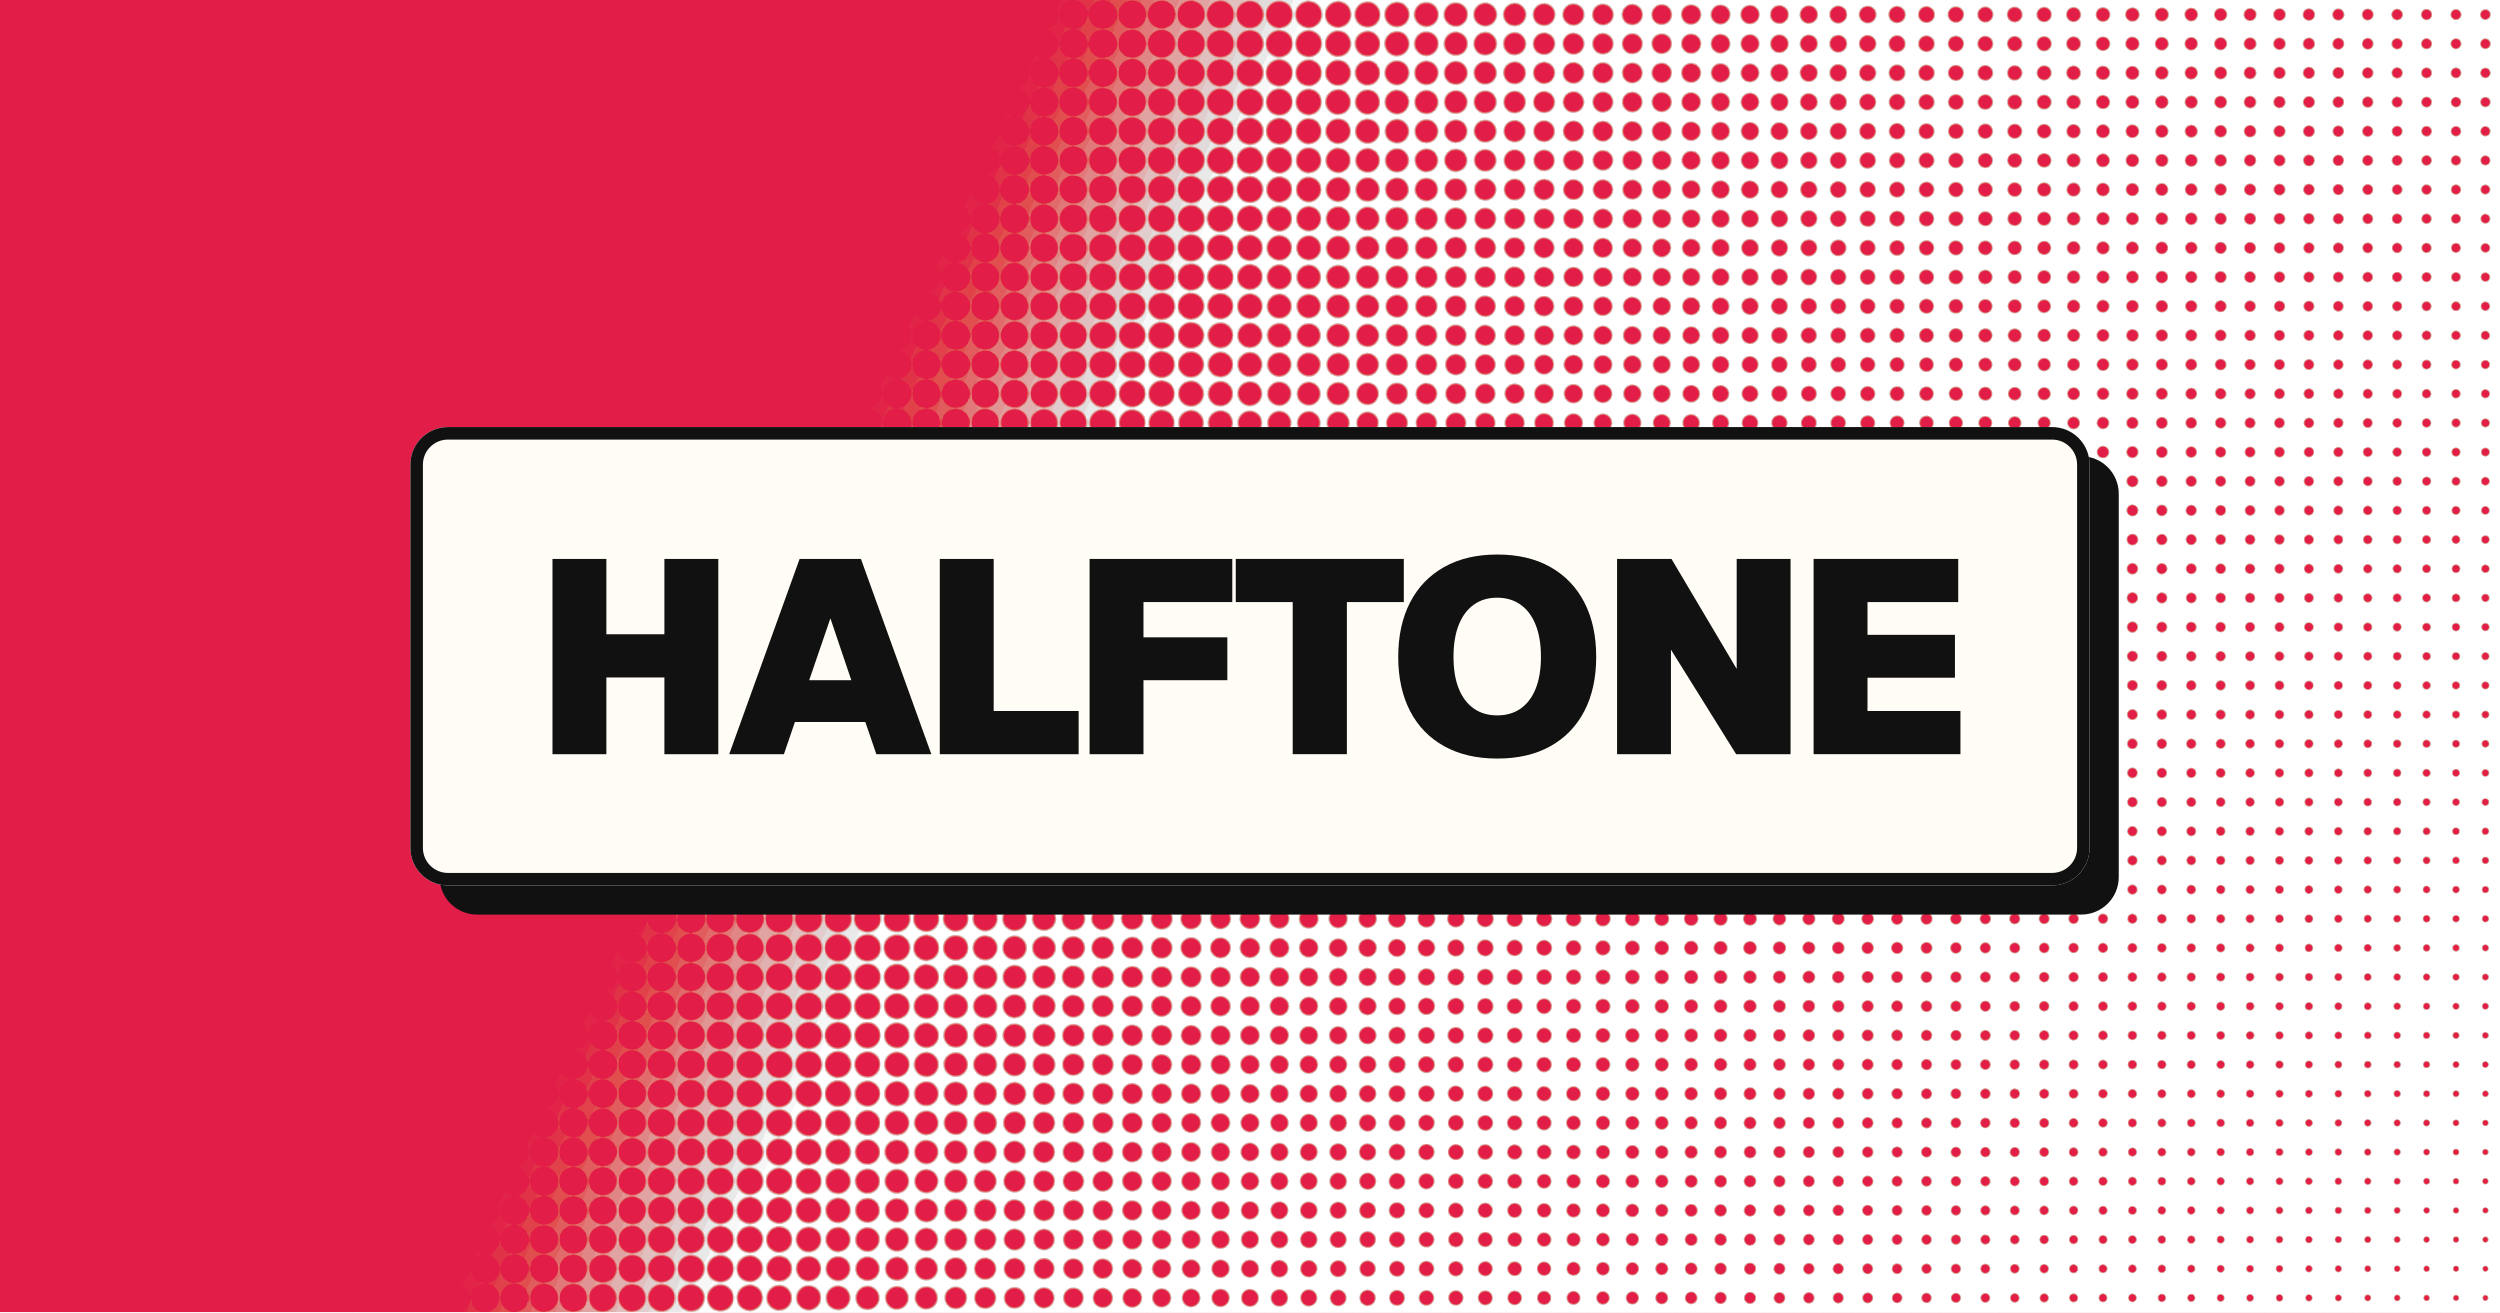
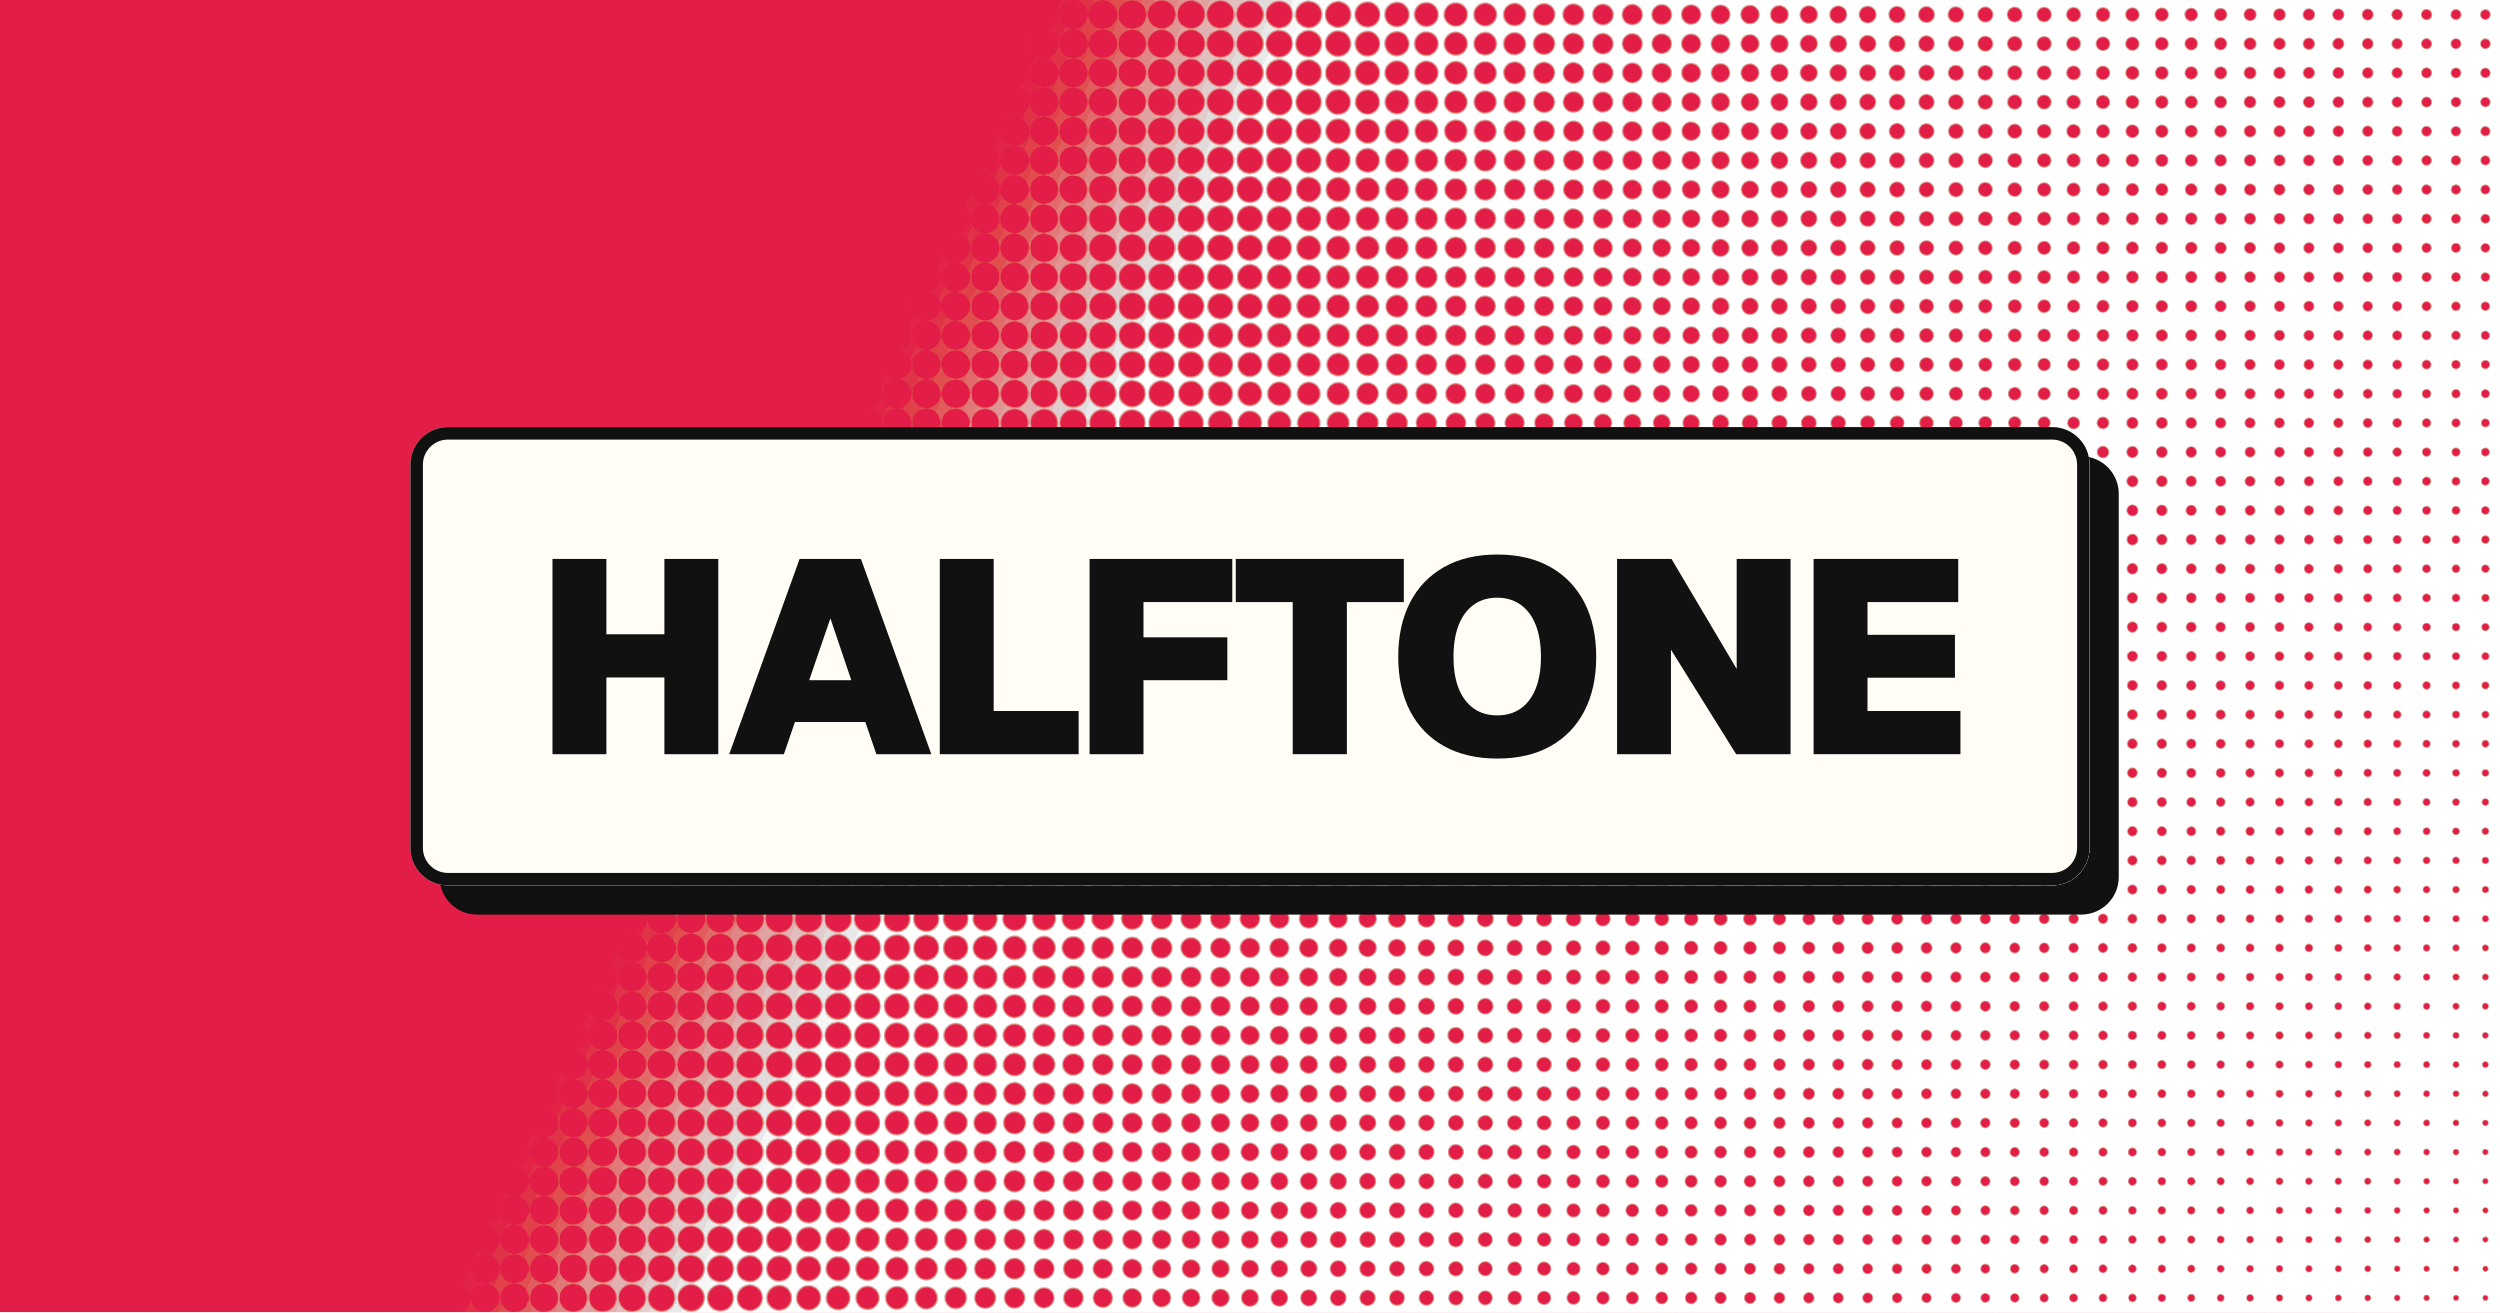
<svg xmlns="http://www.w3.org/2000/svg" width="1200" height="630" viewBox="0 0 1200 630">
  <g style="isolation:isolate">
    <rect x="0" y="0" width="1200" height="630" fill="#fff" />
    <filter id="ft0" x="-50%" y="-50%" width="200%" height="200%" color-interpolation-filters="sRGB">
      <feComponentTransfer in="SourceGraphic" result="f0">
        <feFuncR type="linear" slope="14" intercept="-6.5" />
        <feFuncG type="linear" slope="14" intercept="-6.5" />
        <feFuncB type="linear" slope="14" intercept="-6.5" />
      </feComponentTransfer>
    </filter>
    <g filter="url(#ft0)">
      <rect x="0" y="0" width="1200" height="630" fill="#000" fill-opacity="0" />
      <g style="isolation:isolate">
        <g style="mix-blend-mode:multiply">
          <linearGradient id="lg1" gradientUnits="userSpaceOnUse" x1="-13.488" y1="28.926" x2="1213.488" y2="601.074">
            <stop offset="0" stop-color="#333" />
            <stop offset=".016" stop-color="#363636" />
            <stop offset=".032" stop-color="#393939" />
            <stop offset=".048" stop-color="#3d3d3d" />
            <stop offset=".063" stop-color="#404040" />
            <stop offset=".079" stop-color="#434343" />
            <stop offset=".095" stop-color="#464646" />
            <stop offset=".111" stop-color="#4a4a4a" />
            <stop offset=".127" stop-color="#4d4d4d" />
            <stop offset=".143" stop-color="#505050" />
            <stop offset=".159" stop-color="#535353" />
            <stop offset=".175" stop-color="#575757" />
            <stop offset=".19" stop-color="#5a5a5a" />
            <stop offset=".206" stop-color="#5d5d5d" />
            <stop offset=".222" stop-color="#606060" />
            <stop offset=".238" stop-color="#646464" />
            <stop offset=".254" stop-color="#676767" />
            <stop offset=".27" stop-color="#6a6a6a" />
            <stop offset=".286" stop-color="#6d6d6d" />
            <stop offset=".302" stop-color="#717171" />
            <stop offset=".317" stop-color="#747474" />
            <stop offset=".333" stop-color="#777" />
            <stop offset=".349" stop-color="#7a7a7a" />
            <stop offset=".365" stop-color="#7d7d7d" />
            <stop offset=".381" stop-color="#818181" />
            <stop offset=".397" stop-color="#848484" />
            <stop offset=".413" stop-color="#878787" />
            <stop offset=".429" stop-color="#8a8a8a" />
            <stop offset=".444" stop-color="#8e8e8e" />
            <stop offset=".46" stop-color="#919191" />
            <stop offset=".476" stop-color="#949494" />
            <stop offset=".492" stop-color="#979797" />
            <stop offset=".508" stop-color="#9b9b9b" />
            <stop offset=".524" stop-color="#9e9e9e" />
            <stop offset=".54" stop-color="#a1a1a1" />
            <stop offset=".556" stop-color="#a4a4a4" />
            <stop offset=".571" stop-color="#a8a8a8" />
            <stop offset=".587" stop-color="#ababab" />
            <stop offset=".603" stop-color="#aeaeae" />
            <stop offset=".619" stop-color="#b1b1b1" />
            <stop offset=".635" stop-color="#b5b5b5" />
            <stop offset=".651" stop-color="#b8b8b8" />
            <stop offset=".667" stop-color="#bbb" />
            <stop offset=".683" stop-color="#bebebe" />
            <stop offset=".698" stop-color="#c1c1c1" />
            <stop offset=".714" stop-color="#c5c5c5" />
            <stop offset=".73" stop-color="#c8c8c8" />
            <stop offset=".746" stop-color="#cbcbcb" />
            <stop offset=".762" stop-color="#cecece" />
            <stop offset=".778" stop-color="#d2d2d2" />
            <stop offset=".794" stop-color="#d5d5d5" />
            <stop offset=".81" stop-color="#d8d8d8" />
            <stop offset=".825" stop-color="#dbdbdb" />
            <stop offset=".841" stop-color="#dfdfdf" />
            <stop offset=".857" stop-color="#e2e2e2" />
            <stop offset=".873" stop-color="#e5e5e5" />
            <stop offset=".889" stop-color="#e8e8e8" />
            <stop offset=".905" stop-color="#ececec" />
            <stop offset=".921" stop-color="#efefef" />
            <stop offset=".937" stop-color="#f2f2f2" />
            <stop offset=".952" stop-color="#f5f5f5" />
            <stop offset=".968" stop-color="#f9f9f9" />
            <stop offset=".984" stop-color="#fcfcfc" />
            <stop offset="1" stop-color="#fff" />
          </linearGradient>
          <rect x="0" y="0" width="1200" height="630" fill="url(#lg1)" />
        </g>
        <g style="mix-blend-mode:multiply">
          <pattern id="pat2" patternUnits="userSpaceOnUse" x="0" y="0" width="14.119" height="14">
            <radialGradient id="rg3" gradientUnits="userSpaceOnUse" cx="7" cy="7" r="7">
              <stop offset="0" stop-color="#666" />
              <stop offset=".016" stop-color="#686868" />
              <stop offset=".032" stop-color="#6b6b6b" />
              <stop offset=".048" stop-color="#6d6d6d" />
              <stop offset=".063" stop-color="#707070" />
              <stop offset=".079" stop-color="#727272" />
              <stop offset=".095" stop-color="#757575" />
              <stop offset=".111" stop-color="#777" />
              <stop offset=".127" stop-color="#797979" />
              <stop offset=".143" stop-color="#7c7c7c" />
              <stop offset=".159" stop-color="#7e7e7e" />
              <stop offset=".175" stop-color="#818181" />
              <stop offset=".19" stop-color="#838383" />
              <stop offset=".206" stop-color="#868686" />
              <stop offset=".222" stop-color="#888" />
              <stop offset=".238" stop-color="#8a8a8a" />
              <stop offset=".254" stop-color="#8d8d8d" />
              <stop offset=".27" stop-color="#8f8f8f" />
              <stop offset=".286" stop-color="#929292" />
              <stop offset=".302" stop-color="#949494" />
              <stop offset=".317" stop-color="#979797" />
              <stop offset=".333" stop-color="#999" />
              <stop offset=".349" stop-color="#9b9b9b" />
              <stop offset=".365" stop-color="#9e9e9e" />
              <stop offset=".381" stop-color="#a0a0a0" />
              <stop offset=".397" stop-color="#a3a3a3" />
              <stop offset=".413" stop-color="#a5a5a5" />
              <stop offset=".429" stop-color="#a8a8a8" />
              <stop offset=".444" stop-color="#aaa" />
              <stop offset=".46" stop-color="#acacac" />
              <stop offset=".476" stop-color="#afafaf" />
              <stop offset=".492" stop-color="#b1b1b1" />
              <stop offset=".508" stop-color="#b4b4b4" />
              <stop offset=".524" stop-color="#b6b6b6" />
              <stop offset=".54" stop-color="#b9b9b9" />
              <stop offset=".556" stop-color="#bbb" />
              <stop offset=".571" stop-color="#bdbdbd" />
              <stop offset=".587" stop-color="#c0c0c0" />
              <stop offset=".603" stop-color="#c2c2c2" />
              <stop offset=".619" stop-color="#c5c5c5" />
              <stop offset=".635" stop-color="#c7c7c7" />
              <stop offset=".651" stop-color="#cacaca" />
              <stop offset=".667" stop-color="#ccc" />
              <stop offset=".683" stop-color="#cecece" />
              <stop offset=".698" stop-color="#d1d1d1" />
              <stop offset=".714" stop-color="#d3d3d3" />
              <stop offset=".73" stop-color="#d6d6d6" />
              <stop offset=".746" stop-color="#d8d8d8" />
              <stop offset=".762" stop-color="#dbdbdb" />
              <stop offset=".778" stop-color="#ddd" />
              <stop offset=".794" stop-color="#dfdfdf" />
              <stop offset=".81" stop-color="#e2e2e2" />
              <stop offset=".825" stop-color="#e4e4e4" />
              <stop offset=".841" stop-color="#e7e7e7" />
              <stop offset=".857" stop-color="#e9e9e9" />
              <stop offset=".873" stop-color="#ececec" />
              <stop offset=".889" stop-color="#eee" />
              <stop offset=".905" stop-color="#f0f0f0" />
              <stop offset=".921" stop-color="#f3f3f3" />
              <stop offset=".937" stop-color="#f5f5f5" />
              <stop offset=".952" stop-color="#f8f8f8" />
              <stop offset=".968" stop-color="#fafafa" />
              <stop offset=".984" stop-color="#fdfdfd" />
              <stop offset="1" stop-color="#fff" />
            </radialGradient>
            <rect x="0" y="0" width="14" height="14" fill="url(#rg3)" />
          </pattern>
          <rect x="0" y="0" width="1200" height="630" fill="url(#pat2)" />
        </g>
      </g>
    </g>
    <g style="mix-blend-mode:lighten">
      <rect x="0" y="0" width="1200" height="630" fill="#e11d48" />
    </g>
-     <path d="M229 219h770c9.94 0 18 8.06 18 18v184c0 9.94-8.06 18-18 18h-770c-9.94 0-18-8.06-18-18v-184c0-9.94 8.06-18 18-18Z" fill="#111" />
+     <clipPath id="cp4">
+       <path d="M-1000000-1000000H1000000V1000000H-1000000ZM215 205h770c9.94 0 18 8.06 18 18v184c0 9.94-8.06 18-18 18h-770c-9.94 0-18-8.06-18-18v-184c0-9.94 8.06-18 18-18Z" clip-rule="evenodd" />
+     </clipPath>
+     <g clip-path="url(#cp4)">
+       <path d="M229 219h770c9.94 0 18 8.06 18 18v184c0 9.94-8.06 18-18 18h-770c-9.94 0-18-8.06-18-18v-184c0-9.94 8.06-18 18-18Z" fill="#111" />
+     </g>
    <path d="M215 205h770c9.94 0 18 8.06 18 18v184c0 9.94-8.06 18-18 18h-770c-9.94 0-18-8.06-18-18v-184c0-9.94 8.06-18 18-18Z" fill="#fffdf5" />
    <path d="M215 205h770c9.94 0 18 8.06 18 18v184c0 9.94-8.06 18-18 18h-770c-9.94 0-18-8.06-18-18v-184c0-9.94 8.06-18 18-18Zm0 6h770c6.63 0 12 5.37 12 12v184c0 6.63-5.37 12-12 12h-770c-6.63 0-12-5.37-12-12v-184c0-6.63 5.37-12 12-12Z" fill="#111" fill-rule="evenodd" />
    <g fill="#111">
      <use href="#g0" x="257" y="362" />
      <use href="#g1" x="347.64" y="362" />
      <use href="#g2" x="442.91" y="362" />
      <use href="#g3" x="514.81" y="362" />
      <use href="#g4" x="591.86" y="362" />
      <use href="#g5" x="665.87" y="362" />
      <use href="#g6" x="768" y="362" />
      <use href="#g7" x="862.34" y="362" />
    </g>
  </g>
  <defs>
    <path id="g0" d="M8.19 0v-93.72h25.87v43.69l-10.97-7.52h49.77l-10.95 7.52v-43.69h25.87v93.72h-25.87v-44.22l10.95 7.39h-49.77l10.97-7.39v44.22Z" />
    <path id="g1" d="M2.38 0l33.79-93.72h29.44l33.78 93.72h-26.39l-5.28-15.44h-33.8l-5.28 15.44Zm38.4-35.52h20.2l-10.03-29.68Z" />
    <path id="g2" d="M8.19 0v-93.72h25.87v88.31l-14.79-15.31h55.57v20.72Z" />
    <path id="g3" d="M8.19 0v-93.72h68.5v20.72h-57.42l14.79-15.31v42.9l-14.79-10.68h55.04v20.57h-55.04l14.79-10.68v46.2Z" />
    <path id="g4" d="M28.64 0v-73h-27.33v-20.72h80.66v20.72h-27.33v73Z" />
    <path id="g5" d="M52.8 2.11q-14.78 0-25.49-5.94-10.69-5.94-16.36-16.89-5.67-10.97-5.67-26.01 0-15.05 5.67-26.07t16.33-17.01q10.67-6.02 25.52-6.02 14.93 0 25.54 6.02 10.63 6 16.3 17.01t5.67 26.07q0 15.04-5.67 26.01-5.67 10.95-16.3 16.89-10.61 5.94-25.54 5.94Zm-.03-20.72q6.64 0 11.32-3.31 4.69-3.33 7.19-9.58t2.5-15.23-2.51-15.29q-2.5-6.32-7.21-9.7t-11.33-3.39q-6.53 0-11.23 3.39-4.69 3.38-7.19 9.7t-2.5 15.29q0 8.98 2.5 15.23 2.52 6.25 7.22 9.58 4.7 3.31 11.24 3.31Z" />
    <path id="g6" d="M8.19 0v-93.72h26.12l31.3 52.8v-52.8h25.86v93.72h-26.13l-31.28-50.16v50.16Z" />
    <path id="g7" d="M8.19 0v-93.72h69.42v20.72h-43.55v15.72h41.97v20.58h-41.97v15.98h44.61v20.72Z" />
  </defs>
</svg>
